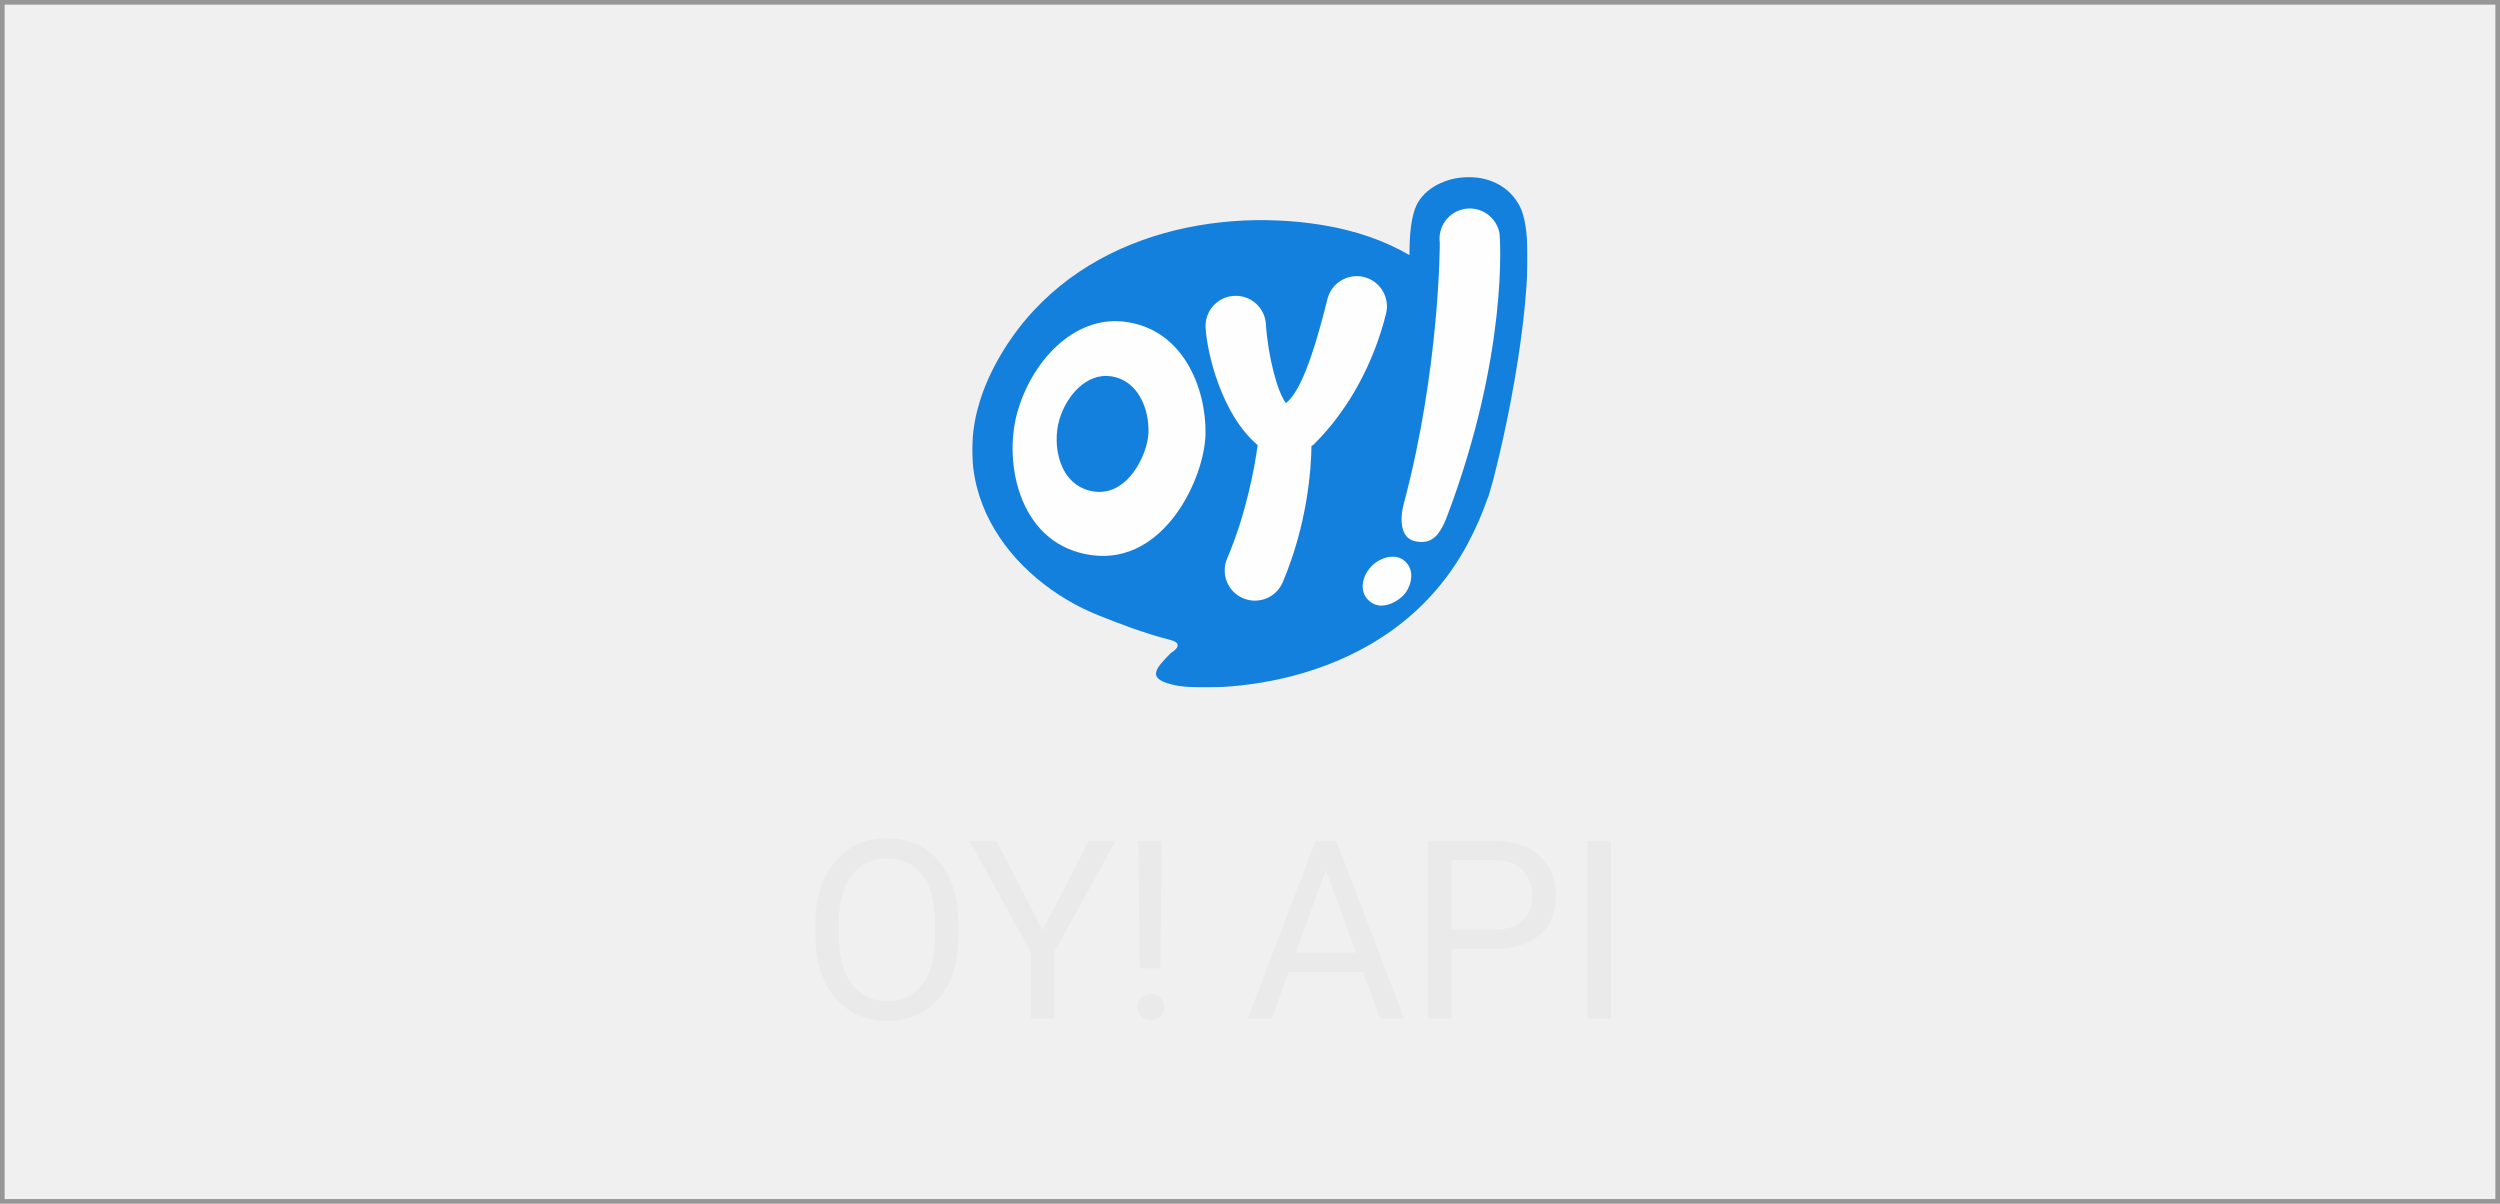
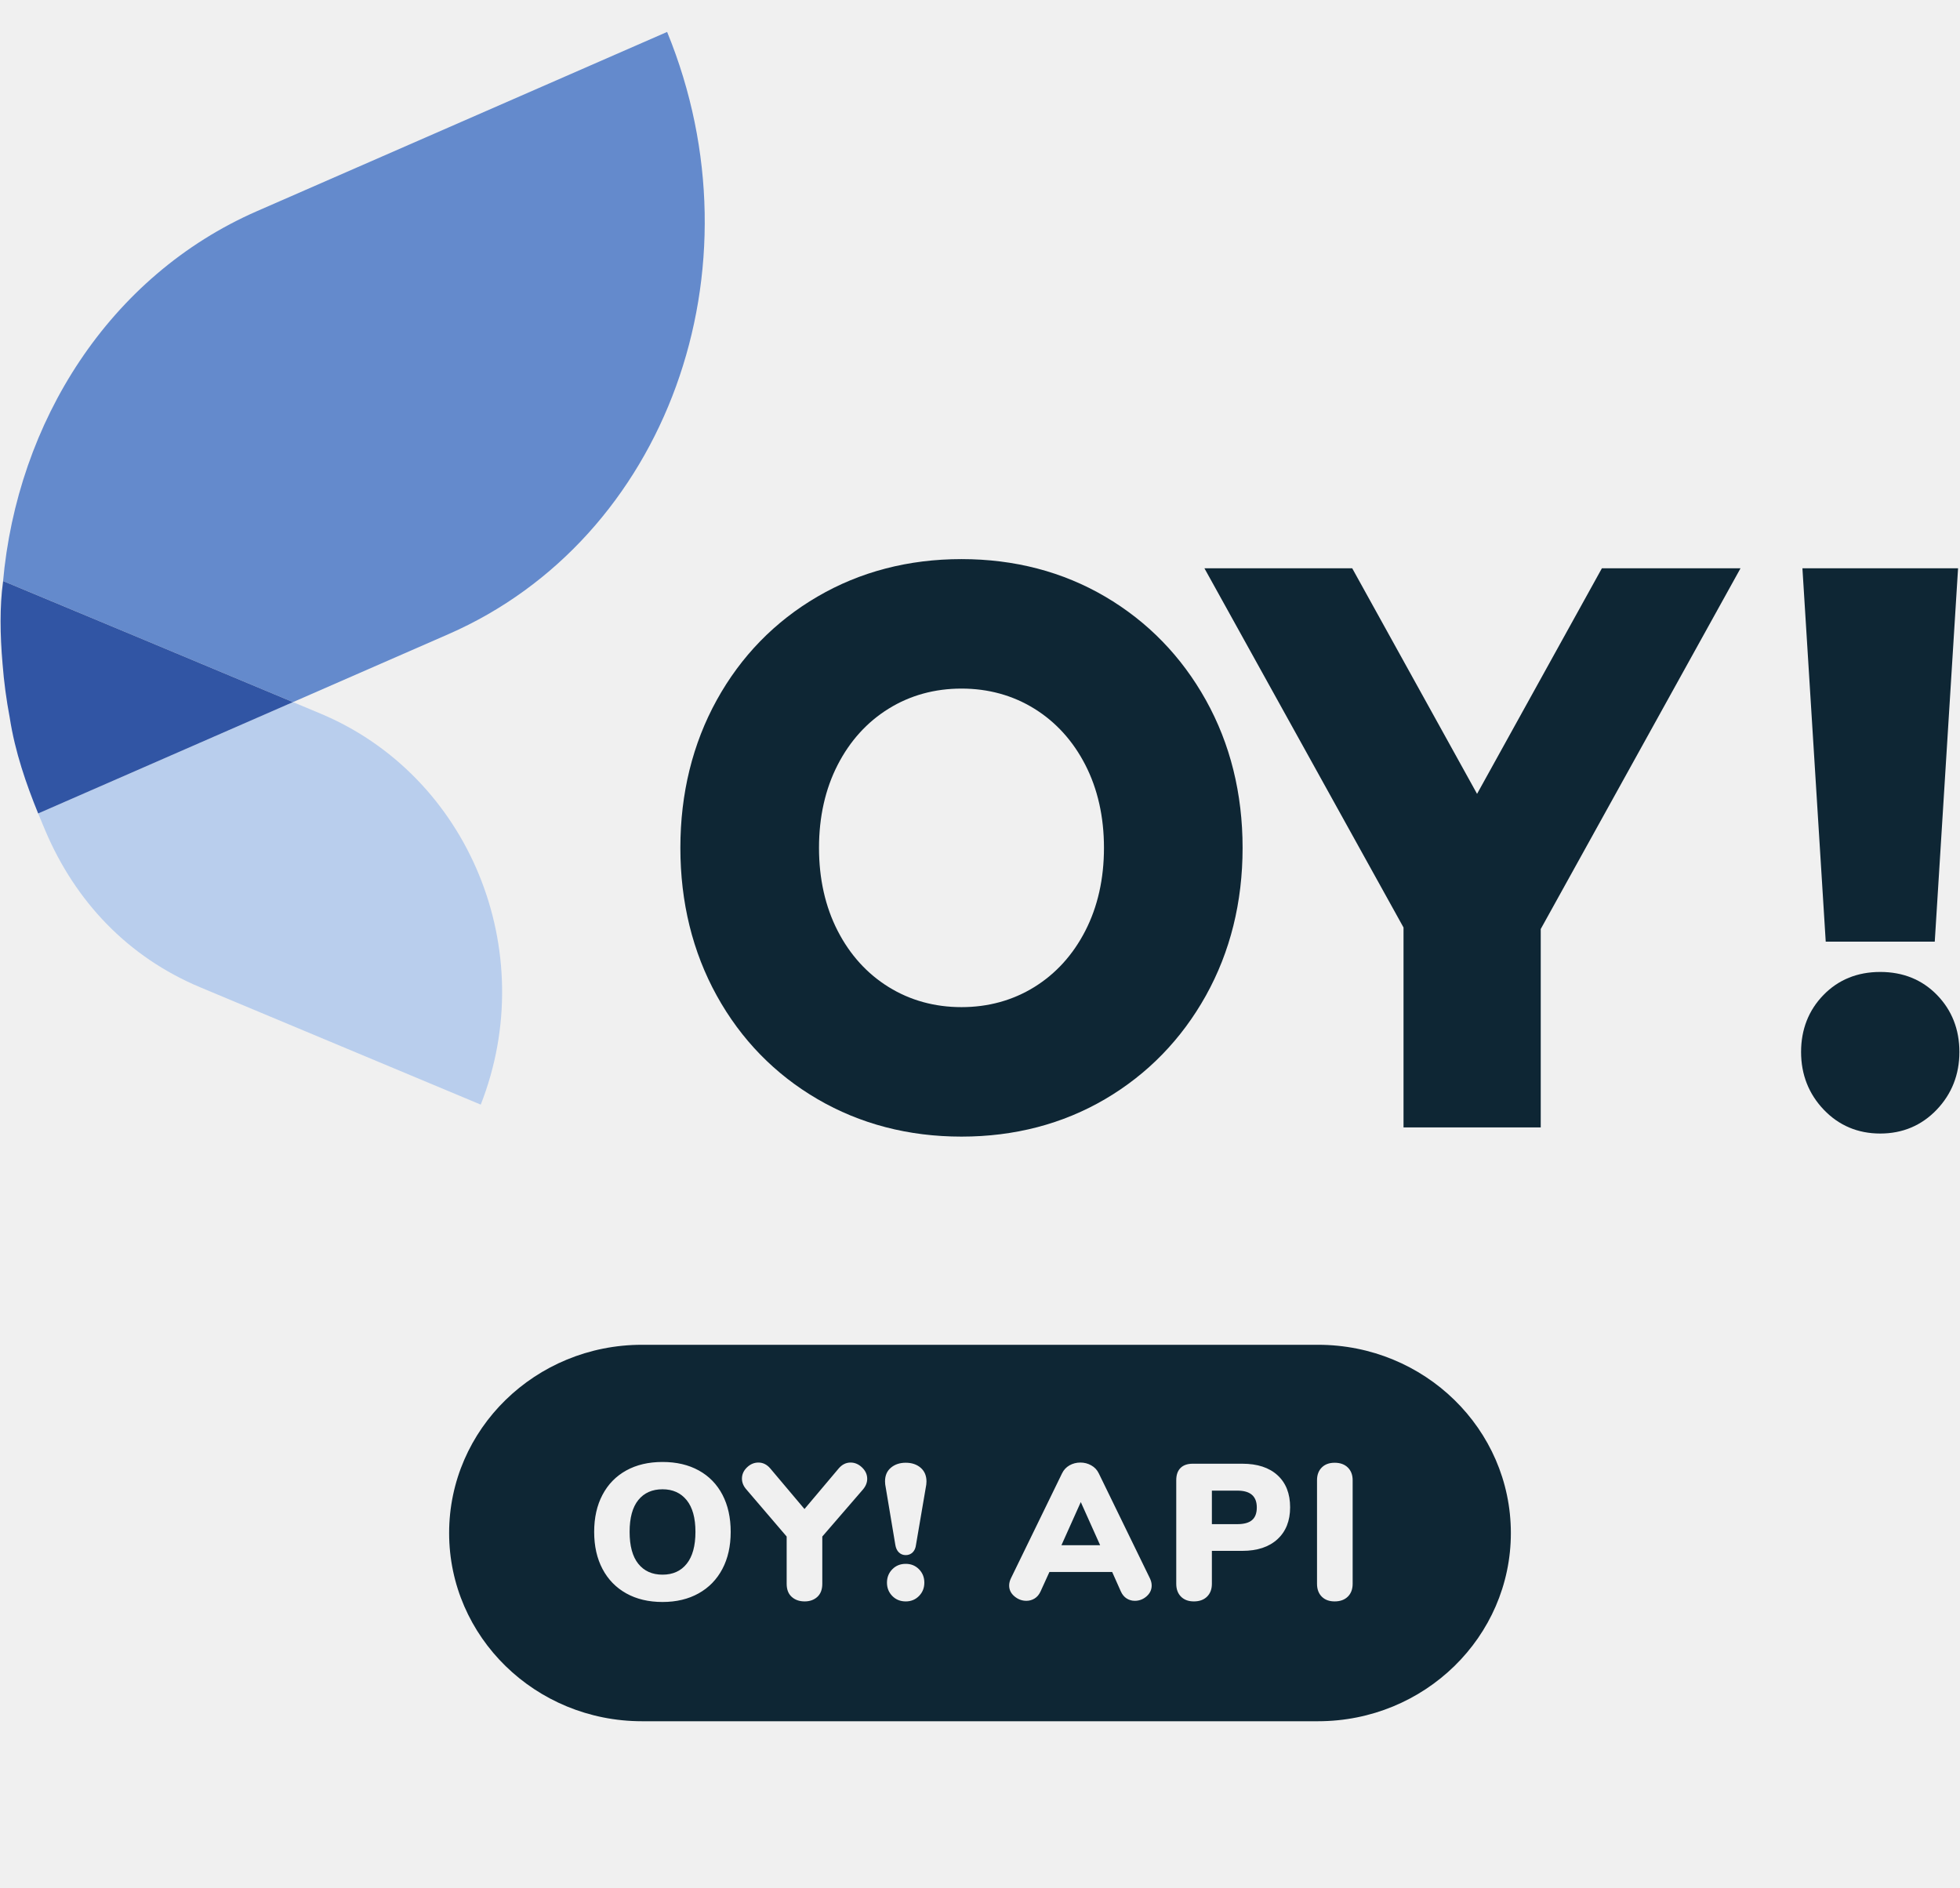
- <svg xmlns="http://www.w3.org/2000/svg" xmlns:xlink="http://www.w3.org/1999/xlink" width="540px" height="260px" viewBox="0 0 540 260" version="1.1">
-   <defs>
-     <polygon id="path-1" points="0 0.222 119.943 0.222 119.943 110.46 0 110.46" />
-   </defs>
-   <g id="Page-1" stroke="none" stroke-width="1" fill="none" fill-rule="evenodd">
-     <g id="logo">
-       <g transform="translate(210, 38)">
-         <g id="Group" transform="translate(0, 0.03)">
-           <g id="Clipped">
-             <g id="Path-Clipped">
-               <mask id="mask-2" fill="white">
-                 <use xlink:href="#path-1" />
-               </mask>
-               <g id="path-1" />
-               <path d="M111.954,67.656 C112.383,66.252 112.755,64.854 113.07,63.465 C117.552,45.747 122.631,15.036 118.29,6.555 C113.4,-3 98.511,-0.825 95.664,7.011 C94.713,9.621 94.449,13.092 94.449,17.073 C89.16,13.992 82.845,11.745 75.525,10.56 C50.829,6.564 20.01,13.56 5.385,39.978 C-9.294,66.489 8.721,87.498 27.243,94.869 C31.218,96.45 36.813,98.676 42.792,100.197 C46.296,101.088 42.9,103.026 42.9,103.026 C39.654,106.35 37.266,108.678 44.028,110.022 C50.793,111.366 89.58,111.603 106.842,79.752 C108.638,76.452 110.154,73.007 111.372,69.453 L111.423,69.483 C111.597,68.904 111.774,68.292 111.954,67.653" id="Path" fill="#1480DE" fill-rule="nonzero" mask="url(#mask-2)" />
-             </g>
-           </g>
-         </g>
-         <path d="M38.067,55.524 C37.866,60.225 33.534,69.354 26.139,68.142 C18.741,66.93 17.22,58.161 18.798,52.722 C20.376,47.283 24.828,42.537 29.925,43.272 C36.141,44.169 38.265,50.826 38.067,55.524 M32.607,31.458 C21.837,30.294 12.729,40.158 9.696,51.246 C6.663,62.334 10.332,79.947 25.965,81.933 C41.589,83.913 50.217,65.202 50.391,55.695 C50.565,46.185 45.735,32.874 32.604,31.455 M84.624,21.837 C81.127,20.971 77.59,23.102 76.722,26.598 C72.831,42.297 70.08,47.187 67.77,49.068 C65.919,46.752 63.876,38.916 63.432,32.016 C63.33,30.286 62.542,28.669 61.243,27.522 C59.943,26.376 58.24,25.796 56.511,25.911 C52.915,26.138 50.183,29.236 50.409,32.832 C50.748,38.292 53.829,51.51 61.653,58.134 C61.053,62.577 59.316,72.645 55.032,82.719 C53.663,86.026 55.213,89.819 58.507,91.22 C61.802,92.621 65.609,91.106 67.041,87.825 C72.39,75.249 73.209,63.423 73.281,58.287 C73.407,58.221 73.551,58.206 73.656,58.107 C81.567,50.367 86.856,39.951 89.388,29.739 C90.252,26.242 88.12,22.705 84.624,21.837 M97.434,79.05 C96.761,79.093 96.085,79.026 95.433,78.852 C92.481,78.039 92.313,74.181 93.243,70.698 C100.968,41.724 101.025,14.595 100.989,14.379 C100.546,10.873 102.974,7.651 106.466,7.11 C109.958,6.569 113.247,8.905 113.886,12.381 C114.042,13.383 115.812,38.46 102.6,73.44 C101.571,76.161 100.191,78.897 97.434,79.05 M93.72,89.88 C92.52,91.671 88.581,94.179 85.845,91.887 C83.109,89.592 84.567,85.785 86.505,84.042 C88.44,82.302 91.386,81.537 93.297,83.079 C95.625,84.957 94.917,88.089 93.717,89.877" id="Shape" fill="#FEFEFE" fill-rule="nonzero" />
-       </g>
-       <text id="OY!-API" fill="#EAEAEA" font-family="Roboto-Regular, Roboto" font-size="54" font-weight="normal">
-         <tspan x="173" y="220">OY! API </tspan>
-       </text>
-       <rect id="Rectangle" stroke="#979797" x="0.5" y="0.5" width="539" height="259" />
+ <svg xmlns="http://www.w3.org/2000/svg" version="1.1" id="Layer_1" x="0px" y="0px" width="156px" height="150.244px" viewBox="0 0 156 150.244" enable-background="new 0 0 156 150.244" xml:space="preserve">
+   <g>
+     <g>
+       <path opacity="0.85" fill="#274A9C" d="M3.037,64.74L3.037,64.74c-0.006-0.015-0.012-0.029-0.018-0.044    C3.025,64.711,3.031,64.726,3.037,64.74z" />
+       <path fill="#648ACC" d="M53.097,2.541L53.097,2.541L20.458,16.803C8.691,21.944,1.359,33.581,0.236,46.343    c0.005-0.033,0.008-0.068,0.013-0.101l11.289,4.708l11.782,4.927l12.364-5.403C53.047,42.887,60.843,21.427,53.097,2.541z" />
+       <path fill="#B9CEED" d="M3.614,66.124c2.374,5.579,6.522,10.038,12.37,12.472l22.28,9.317l0,0    c4.802-12.234-0.914-26.169-12.766-31.125l-2.179-0.911L3.037,64.74C3.23,65.215,3.424,65.678,3.614,66.124z" />
+       <path fill="#3155A4" d="M11.538,50.95L0.249,46.243c-0.005,0.033-0.009,0.067-0.013,0.101c-0.259,1.884-0.235,4.171-0.033,6.483    c0.111,1.432,0.301,2.867,0.573,4.297c0.42,2.729,1.322,5.302,2.244,7.573c0.006,0.015,0.012,0.029,0.018,0.044l20.283-8.863    L11.538,50.95z" />
+     </g>
+     <g>
+       <path fill="#0E2634" d="M87.96,47.482c-3.372-1.98-7.219-2.985-11.433-2.985c-4.214,0-8.07,1.004-11.46,2.984    c-3.399,1.982-6.098,4.754-8.021,8.237c-1.92,3.477-2.894,7.433-2.894,11.759c0,4.327,0.973,8.284,2.894,11.76    c1.925,3.484,4.623,6.256,8.021,8.238c3.392,1.98,7.247,2.984,11.46,2.984c4.212,0,8.059-1.005,11.433-2.985    c3.378-1.982,6.074-4.753,8.016-8.233c1.94-3.479,2.924-7.437,2.924-11.764c0-4.326-0.984-8.284-2.924-11.762    C94.036,52.235,91.339,49.465,87.96,47.482z M87.867,67.477c0,2.468-0.501,4.692-1.489,6.612    c-0.979,1.904-2.343,3.406-4.055,4.467c-1.715,1.06-3.665,1.598-5.796,1.598c-2.134,0-4.084-0.538-5.797-1.598    c-1.712-1.06-3.076-2.562-4.055-4.467c-0.988-1.921-1.489-4.146-1.489-6.612s0.501-4.689,1.489-6.61    c0.979-1.905,2.343-3.407,4.055-4.467c1.711-1.06,3.662-1.598,5.797-1.598c2.133,0,4.084,0.538,5.796,1.598    c1.712,1.06,3.076,2.563,4.056,4.467C87.366,62.786,87.867,65.009,87.867,67.477z" />
+       <polygon fill="#0E2634" points="117.562,63.181 107.625,45.227 95.862,45.227 111.709,73.816 111.709,89.729 122.63,89.729     122.63,73.938 138.532,45.227 127.498,45.227   " />
+       <polygon fill="#0E2634" points="153.991,74.942 155.846,45.227 143.458,45.227 145.313,74.942   " />
+       <path fill="#0E2634" d="M154.168,79.184c-1.182-1.214-2.701-1.83-4.516-1.83c-1.814,0-3.333,0.616-4.515,1.83    c-1.185,1.215-1.786,2.743-1.786,4.54c0,1.794,0.609,3.34,1.807,4.594c1.202,1.258,2.713,1.896,4.493,1.896    c1.779,0,3.291-0.638,4.494-1.896c1.199-1.254,1.807-2.8,1.807-4.594C155.953,81.927,155.352,80.399,154.168,79.184z" />
    </g>
  </g>
+   <g>
+     <path fill="#0E2634" d="M98.49,118.634h-2.034v2.667h2.034c0.524,0,0.912-0.108,1.164-0.324c0.251-0.216,0.377-0.549,0.377-1.002   C100.031,119.081,99.518,118.634,98.49,118.634z" />
+     <path fill="#0E2634" d="M104.904,107.027H51.096c-8.477,0-15.349,6.707-15.349,14.98s6.872,14.98,15.349,14.98h53.807   c8.477,0,15.349-6.707,15.349-14.98S113.381,107.027,104.904,107.027z M57.495,124.868c-0.442,0.838-1.071,1.485-1.889,1.942   c-0.816,0.457-1.774,0.686-2.874,0.686c-1.109,0-2.073-0.229-2.89-0.686c-0.817-0.457-1.446-1.104-1.888-1.942   c-0.442-0.837-0.663-1.821-0.663-2.951s0.221-2.114,0.663-2.951c0.441-0.838,1.07-1.482,1.888-1.935   c0.816-0.452,1.78-0.678,2.89-0.678s2.073,0.226,2.89,0.678c0.817,0.452,1.443,1.097,1.881,1.935   c0.437,0.837,0.654,1.821,0.654,2.951S57.937,124.031,57.495,124.868z M68.684,118.542l-3.236,3.745v3.761   c0,0.452-0.131,0.799-0.393,1.04c-0.263,0.241-0.599,0.362-1.01,0.362c-0.422,0-0.766-0.121-1.032-0.362   c-0.268-0.241-0.401-0.588-0.401-1.04v-3.761l-3.205-3.745c-0.237-0.268-0.354-0.555-0.354-0.863c0-0.339,0.133-0.637,0.4-0.894   c0.267-0.257,0.57-0.386,0.909-0.386c0.359,0,0.673,0.154,0.94,0.463l2.728,3.236l2.729-3.236c0.267-0.309,0.58-0.463,0.939-0.463   c0.339,0,0.645,0.131,0.917,0.393c0.272,0.263,0.408,0.563,0.408,0.902C69.022,117.992,68.91,118.274,68.684,118.542z    M73.146,127.019c-0.282,0.287-0.634,0.432-1.056,0.432c-0.432,0-0.788-0.145-1.071-0.432c-0.282-0.288-0.424-0.643-0.424-1.063   s0.142-0.775,0.424-1.063c0.283-0.288,0.64-0.432,1.071-0.432c0.422,0,0.773,0.144,1.056,0.432   c0.283,0.288,0.424,0.643,0.424,1.063S73.429,126.73,73.146,127.019z M73.724,118.156l-0.816,4.778   c-0.031,0.267-0.121,0.473-0.27,0.616c-0.149,0.144-0.332,0.216-0.548,0.216s-0.398-0.072-0.547-0.216   c-0.149-0.144-0.244-0.35-0.285-0.616l-0.802-4.794c-0.01-0.062-0.015-0.144-0.015-0.246c0-0.463,0.156-0.824,0.47-1.087   c0.313-0.262,0.706-0.393,1.179-0.393c0.483,0,0.879,0.134,1.188,0.4c0.308,0.268,0.462,0.632,0.462,1.095   C73.739,118.013,73.734,118.095,73.724,118.156z M91.255,127.049c-0.272,0.237-0.584,0.354-0.933,0.354   c-0.236,0-0.452-0.062-0.647-0.185s-0.35-0.309-0.462-0.555l-0.694-1.557h-4.993l-0.709,1.557c-0.113,0.246-0.27,0.432-0.47,0.555   s-0.419,0.185-0.655,0.185c-0.35,0-0.665-0.117-0.948-0.354c-0.282-0.236-0.424-0.523-0.424-0.862c0-0.186,0.047-0.375,0.139-0.57   l4.069-8.354c0.133-0.277,0.331-0.49,0.593-0.64c0.263-0.149,0.553-0.224,0.871-0.224c0.309,0,0.596,0.074,0.863,0.224   c0.267,0.149,0.468,0.362,0.601,0.64l4.069,8.354c0.093,0.195,0.139,0.385,0.139,0.57   C91.663,126.525,91.526,126.812,91.255,127.049z M101.673,122.503c-0.673,0.616-1.605,0.925-2.797,0.925h-2.42v2.62   c0,0.431-0.129,0.772-0.386,1.024s-0.606,0.378-1.048,0.378c-0.432,0-0.773-0.126-1.024-0.378   c-0.252-0.252-0.378-0.594-0.378-1.024v-8.246c0-0.421,0.113-0.745,0.339-0.971c0.227-0.226,0.55-0.339,0.972-0.339h3.945   c1.202,0,2.137,0.306,2.805,0.917s1.002,1.462,1.002,2.551C102.683,121.038,102.346,121.886,101.673,122.503z M107.66,126.048   c0,0.431-0.129,0.772-0.386,1.024s-0.606,0.378-1.048,0.378c-0.432,0-0.773-0.126-1.024-0.378   c-0.252-0.252-0.378-0.594-0.378-1.024v-8.246c0-0.421,0.126-0.758,0.378-1.01c0.251-0.251,0.593-0.377,1.024-0.377   c0.441,0,0.791,0.126,1.048,0.377c0.257,0.252,0.386,0.589,0.386,1.01V126.048z" />
+     <polygon fill="#0E2634" points="84.481,122.98 87.563,122.98 86.022,119.544  " />
+     <path fill="#0E2634" d="M52.732,118.526c-0.822,0-1.464,0.285-1.927,0.855c-0.462,0.57-0.693,1.415-0.693,2.535   s0.231,1.968,0.693,2.543c0.463,0.575,1.104,0.863,1.927,0.863s1.464-0.29,1.927-0.871c0.462-0.58,0.693-1.426,0.693-2.535   s-0.234-1.952-0.701-2.527C54.184,118.814,53.544,118.526,52.732,118.526z" />
+   </g>
</svg>
